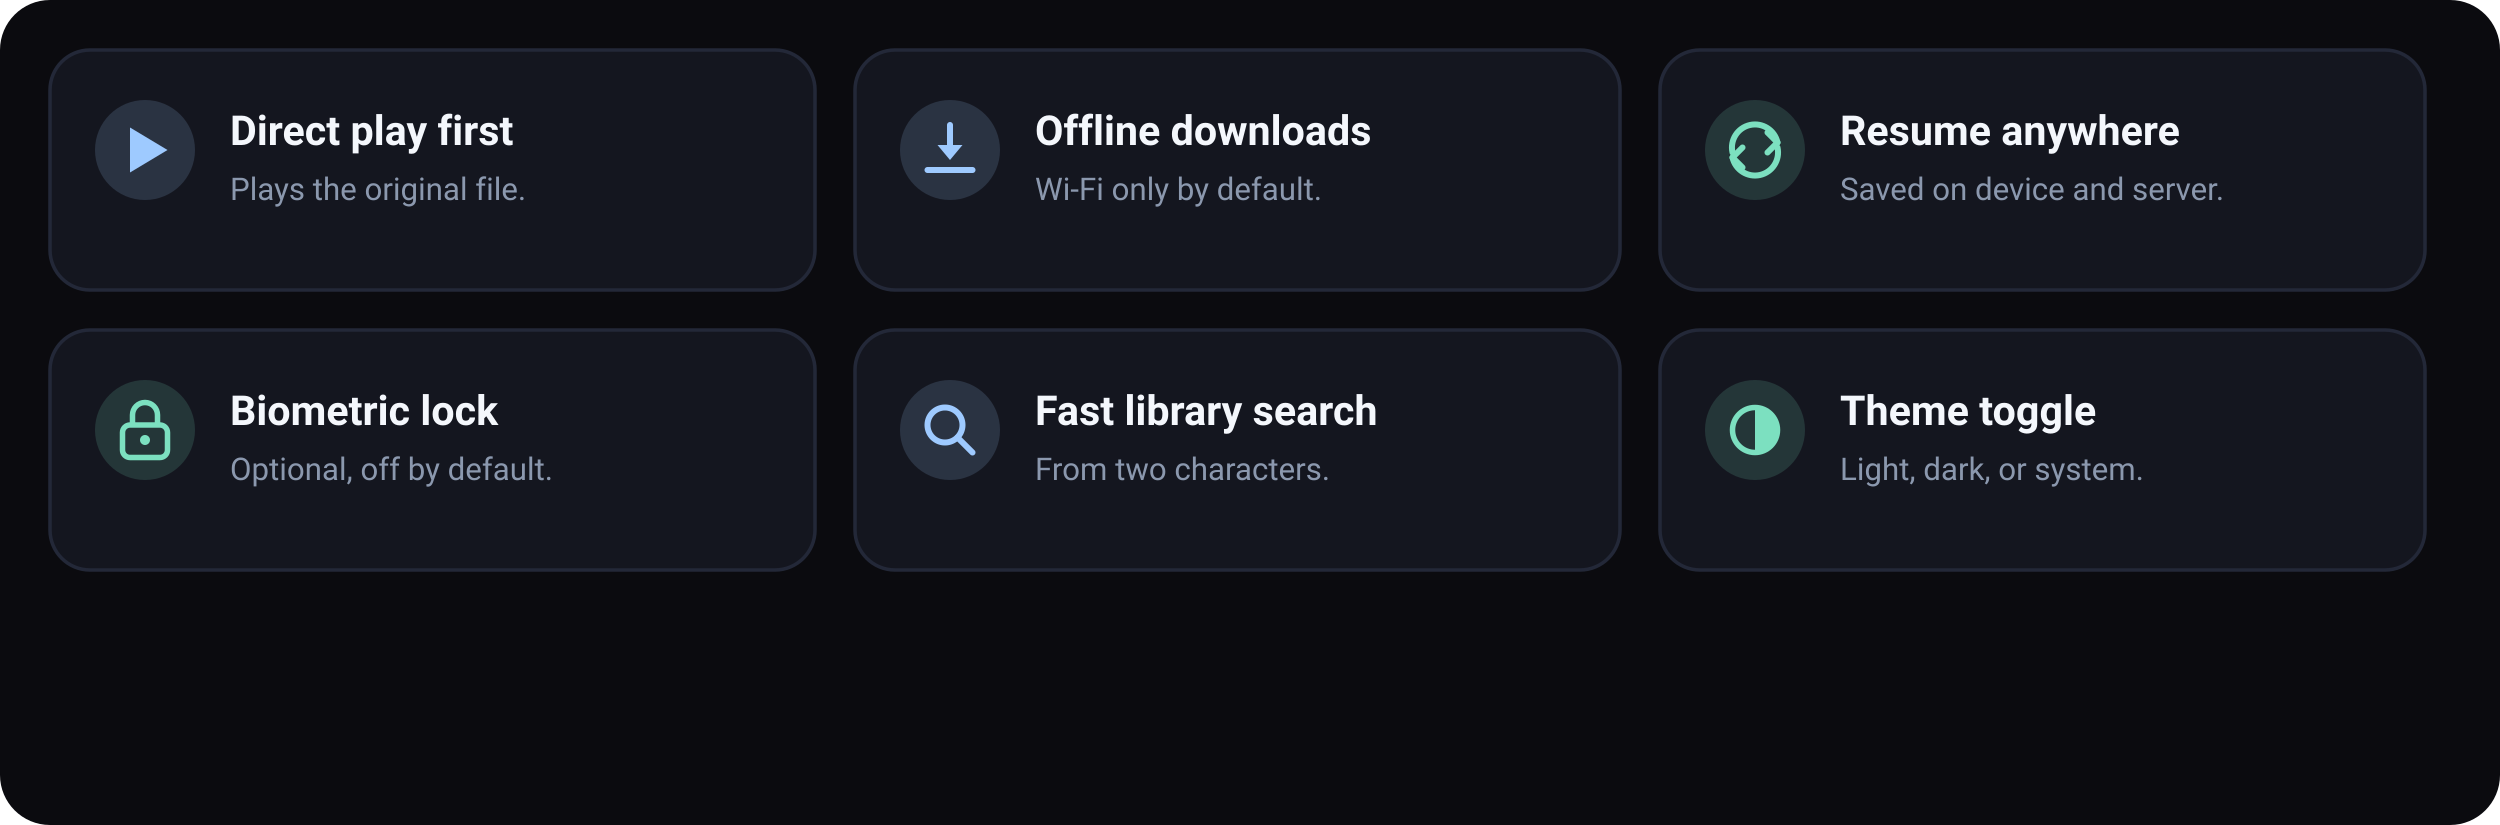
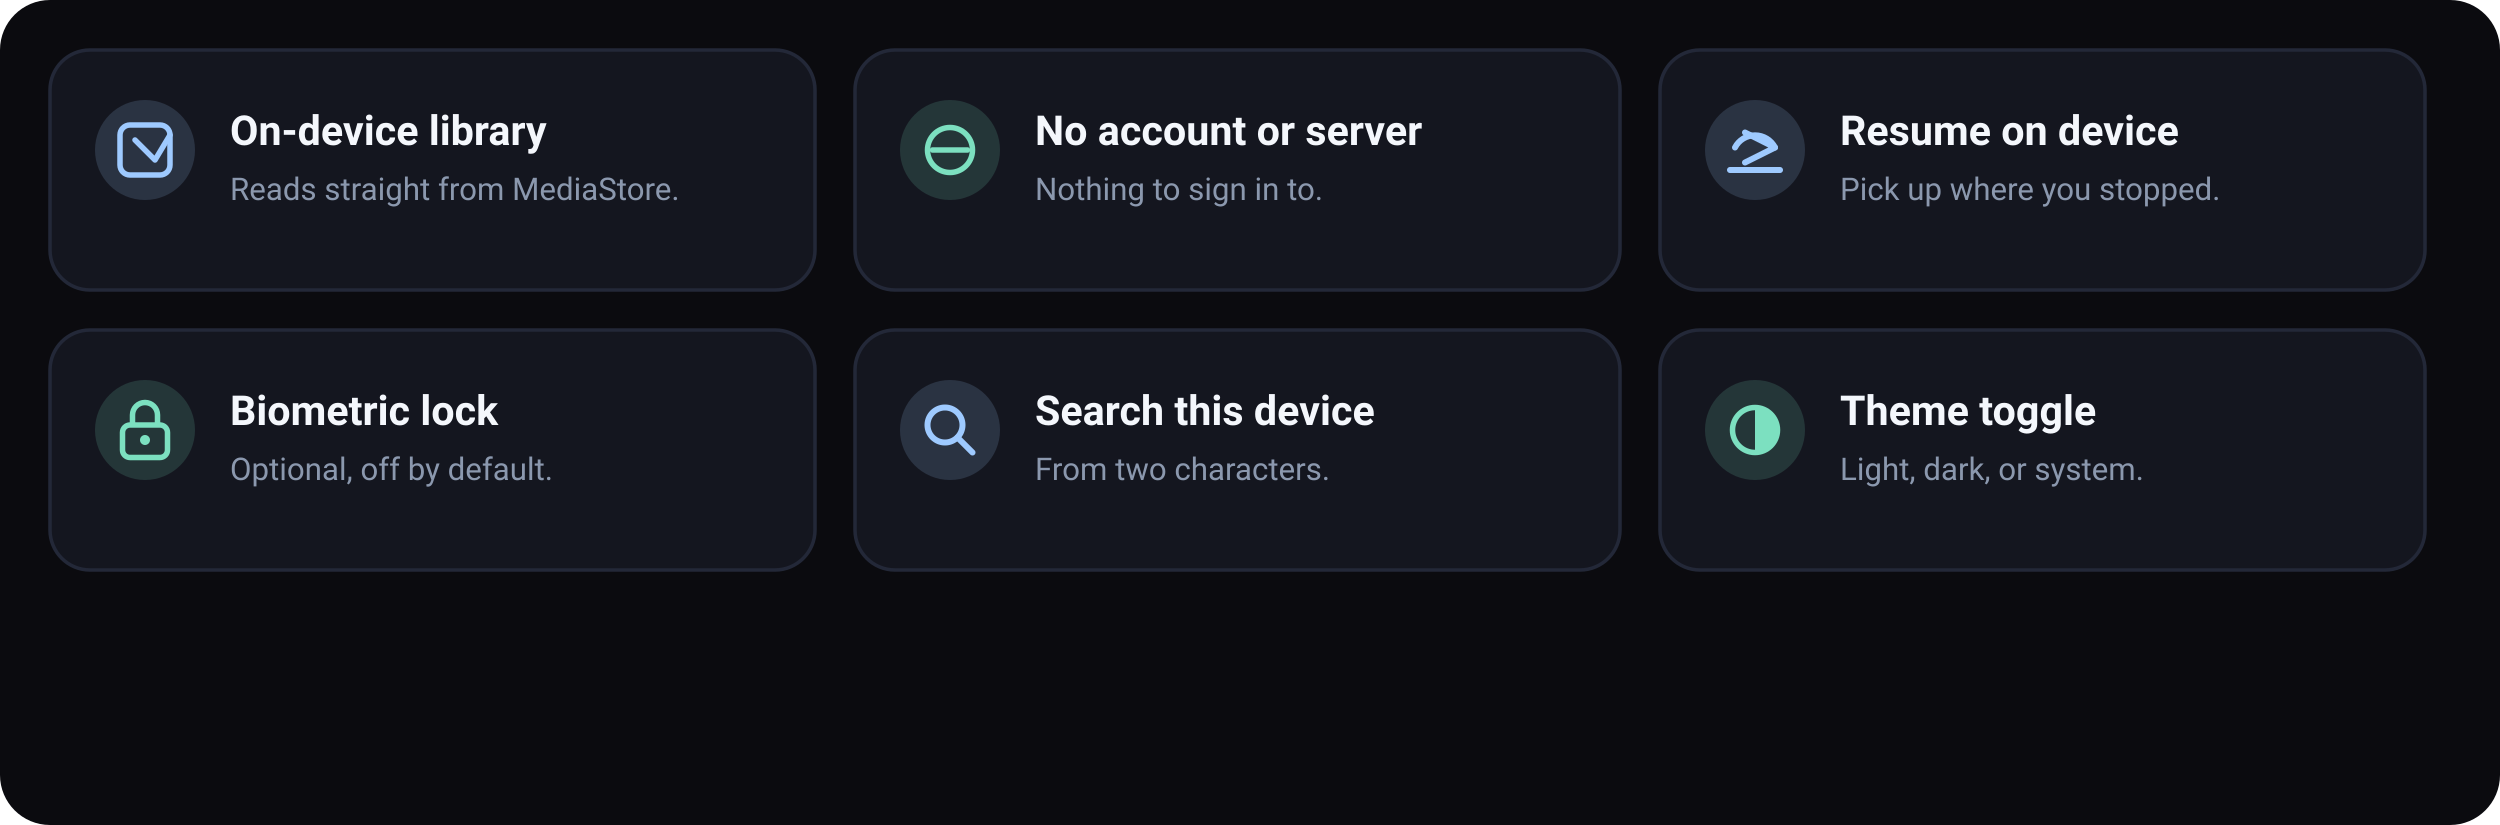
<svg xmlns="http://www.w3.org/2000/svg" viewBox="0 0 1000 330" width="1000" height="330" role="img" aria-labelledby="ft fd">
  <rect width="1000" height="330" rx="20" fill="#0B0B0F" />
  <rect x="20" y="20" width="306" height="96" rx="16" fill="#14161F" stroke="#232838" stroke-width="1.4" />
  <circle cx="58" cy="60" r="20" fill="#9ECAFF" fill-opacity="0.16" />
-   <path d="M52,51 L52,69 L67,60 Z" fill="#9ECAFF" />
-   <text x="92" y="58" font-family="ui-sans-serif, system-ui, 'Segoe UI', Roboto, Helvetica, Arial, sans-serif" font-size="16.5" font-weight="700" fill="#F4F7FC">Direct play first</text>
-   <text x="92" y="80" font-family="ui-sans-serif, system-ui, 'Segoe UI', Roboto, Helvetica, Arial, sans-serif" font-size="12.5" fill="#8B98AE">Plays the original file.</text>
+   <rect x="48" y="50" width="20" height="20" rx="4" fill="none" stroke="#9ECAFF" stroke-width="2.2" />
+   <path d="M54,56 L62,64 L68,54" fill="none" stroke="#9ECAFF" stroke-width="2.2" stroke-linecap="round" stroke-linejoin="round" />
+   <text x="92" y="58" font-family="ui-sans-serif, system-ui, 'Segoe UI', Roboto, Helvetica, Arial, sans-serif" font-size="16.5" font-weight="700" fill="#F4F7FC">On-device library</text>
+   <text x="92" y="80" font-family="ui-sans-serif, system-ui, 'Segoe UI', Roboto, Helvetica, Arial, sans-serif" font-size="12.5" fill="#8B98AE">Reads straight from MediaStore.</text>
  <rect x="342" y="20" width="306" height="96" rx="16" fill="#14161F" stroke="#232838" stroke-width="1.4" />
-   <circle cx="380" cy="60" r="20" fill="#9ECAFF" fill-opacity="0.16" />
-   <line x1="380" y1="50" x2="380" y2="61" stroke="#9ECAFF" stroke-width="2.4" stroke-linecap="round" />
-   <path d="M375,58 L380,64 L385,58 Z" fill="#9ECAFF" />
-   <line x1="371" y1="68" x2="389" y2="68" stroke="#9ECAFF" stroke-width="2.4" stroke-linecap="round" />
-   <text x="414" y="58" font-family="ui-sans-serif, system-ui, 'Segoe UI', Roboto, Helvetica, Arial, sans-serif" font-size="16.5" font-weight="700" fill="#F4F7FC">Offline downloads</text>
-   <text x="414" y="80" font-family="ui-sans-serif, system-ui, 'Segoe UI', Roboto, Helvetica, Arial, sans-serif" font-size="12.5" fill="#8B98AE">Wi-Fi only by default.</text>
+   <circle cx="380" cy="60" r="20" fill="#7CE0C0" fill-opacity="0.16" />
+   <circle cx="380" cy="60" r="9" fill="none" stroke="#7CE0C0" stroke-width="2.2" />
+   <line x1="373" y1="60" x2="387" y2="60" stroke="#7CE0C0" stroke-width="2.2" stroke-linecap="round" />
+   <text x="414" y="58" font-family="ui-sans-serif, system-ui, 'Segoe UI', Roboto, Helvetica, Arial, sans-serif" font-size="16.5" font-weight="700" fill="#F4F7FC">No account or server</text>
+   <text x="414" y="80" font-family="ui-sans-serif, system-ui, 'Segoe UI', Roboto, Helvetica, Arial, sans-serif" font-size="12.5" fill="#8B98AE">Nothing to sign in to.</text>
  <rect x="664" y="20" width="306" height="96" rx="16" fill="#14161F" stroke="#232838" stroke-width="1.4" />
-   <circle cx="702" cy="60" r="20" fill="#7CE0C0" fill-opacity="0.16" />
-   <path d="M693,61 A9,9 0 0 1 711,57" fill="none" stroke="#7CE0C0" stroke-width="2.4" stroke-linecap="round" />
-   <path d="M707,53 L711,57 L707,61" fill="none" stroke="#7CE0C0" stroke-width="2.4" stroke-linecap="round" stroke-linejoin="round" />
-   <path d="M711,59 A9,9 0 0 1 693,63" fill="none" stroke="#7CE0C0" stroke-width="2.4" stroke-linecap="round" />
-   <path d="M697,67 L693,63 L697,59" fill="none" stroke="#7CE0C0" stroke-width="2.4" stroke-linecap="round" stroke-linejoin="round" />
-   <text x="736" y="58" font-family="ui-sans-serif, system-ui, 'Segoe UI', Roboto, Helvetica, Arial, sans-serif" font-size="16.5" font-weight="700" fill="#F4F7FC">Resume anywhere</text>
-   <text x="736" y="80" font-family="ui-sans-serif, system-ui, 'Segoe UI', Roboto, Helvetica, Arial, sans-serif" font-size="12.5" fill="#8B98AE">Saved on device and server.</text>
+   <circle cx="702" cy="60" r="20" fill="#9ECAFF" fill-opacity="0.16" />
+   <path d="M694,59 A9,9 0 0 1 710,59" fill="none" stroke="#9ECAFF" stroke-width="2.4" stroke-linecap="round" />
+   <path d="M698,53 L710,59 L698,65" fill="none" stroke="#9ECAFF" stroke-width="2.4" stroke-linecap="round" stroke-linejoin="round" />
+   <line x1="692" y1="68" x2="712" y2="68" stroke="#9ECAFF" stroke-width="2.4" stroke-linecap="round" />
+   <text x="736" y="58" font-family="ui-sans-serif, system-ui, 'Segoe UI', Roboto, Helvetica, Arial, sans-serif" font-size="16.5" font-weight="700" fill="#F4F7FC">Resume on device</text>
+   <text x="736" y="80" font-family="ui-sans-serif, system-ui, 'Segoe UI', Roboto, Helvetica, Arial, sans-serif" font-size="12.5" fill="#8B98AE">Pick up where you stopped.</text>
  <rect x="20" y="132" width="306" height="96" rx="16" fill="#14161F" stroke="#232838" stroke-width="1.4" />
  <circle cx="58" cy="172" r="20" fill="#7CE0C0" fill-opacity="0.16" />
  <rect x="49" y="170" width="18" height="13" rx="3" fill="none" stroke="#7CE0C0" stroke-width="2.2" />
  <path d="M53,170 L53,166 A5,5 0 0 1 63,166 L63,170" fill="none" stroke="#7CE0C0" stroke-width="2.2" />
  <circle cx="58" cy="176" r="2" fill="#7CE0C0" />
  <text x="92" y="170" font-family="ui-sans-serif, system-ui, 'Segoe UI', Roboto, Helvetica, Arial, sans-serif" font-size="16.5" font-weight="700" fill="#F4F7FC">Biometric lock</text>
  <text x="92" y="192" font-family="ui-sans-serif, system-ui, 'Segoe UI', Roboto, Helvetica, Arial, sans-serif" font-size="12.5" fill="#8B98AE">Optional, off by default.</text>
  <rect x="342" y="132" width="306" height="96" rx="16" fill="#14161F" stroke="#232838" stroke-width="1.4" />
  <circle cx="380" cy="172" r="20" fill="#9ECAFF" fill-opacity="0.16" />
  <circle cx="378" cy="170" r="7" fill="none" stroke="#9ECAFF" stroke-width="2.4" />
  <line x1="383" y1="175" x2="389" y2="181" stroke="#9ECAFF" stroke-width="2.4" stroke-linecap="round" />
-   <text x="414" y="170" font-family="ui-sans-serif, system-ui, 'Segoe UI', Roboto, Helvetica, Arial, sans-serif" font-size="16.5" font-weight="700" fill="#F4F7FC">Fast library search</text>
+   <text x="414" y="170" font-family="ui-sans-serif, system-ui, 'Segoe UI', Roboto, Helvetica, Arial, sans-serif" font-size="16.5" font-weight="700" fill="#F4F7FC">Search this device</text>
  <text x="414" y="192" font-family="ui-sans-serif, system-ui, 'Segoe UI', Roboto, Helvetica, Arial, sans-serif" font-size="12.5" fill="#8B98AE">From two characters.</text>
  <rect x="664" y="132" width="306" height="96" rx="16" fill="#14161F" stroke="#232838" stroke-width="1.4" />
  <circle cx="702" cy="172" r="20" fill="#7CE0C0" fill-opacity="0.16" />
  <circle cx="702" cy="172" r="9" fill="none" stroke="#7CE0C0" stroke-width="2.2" />
  <path d="M702,163 A9,9 0 0 1 702,181 Z" fill="#7CE0C0" />
  <text x="736" y="170" font-family="ui-sans-serif, system-ui, 'Segoe UI', Roboto, Helvetica, Arial, sans-serif" font-size="16.5" font-weight="700" fill="#F4F7FC">Theme toggle</text>
  <text x="736" y="192" font-family="ui-sans-serif, system-ui, 'Segoe UI', Roboto, Helvetica, Arial, sans-serif" font-size="12.5" fill="#8B98AE">Light, dark, or system.</text>
</svg>
